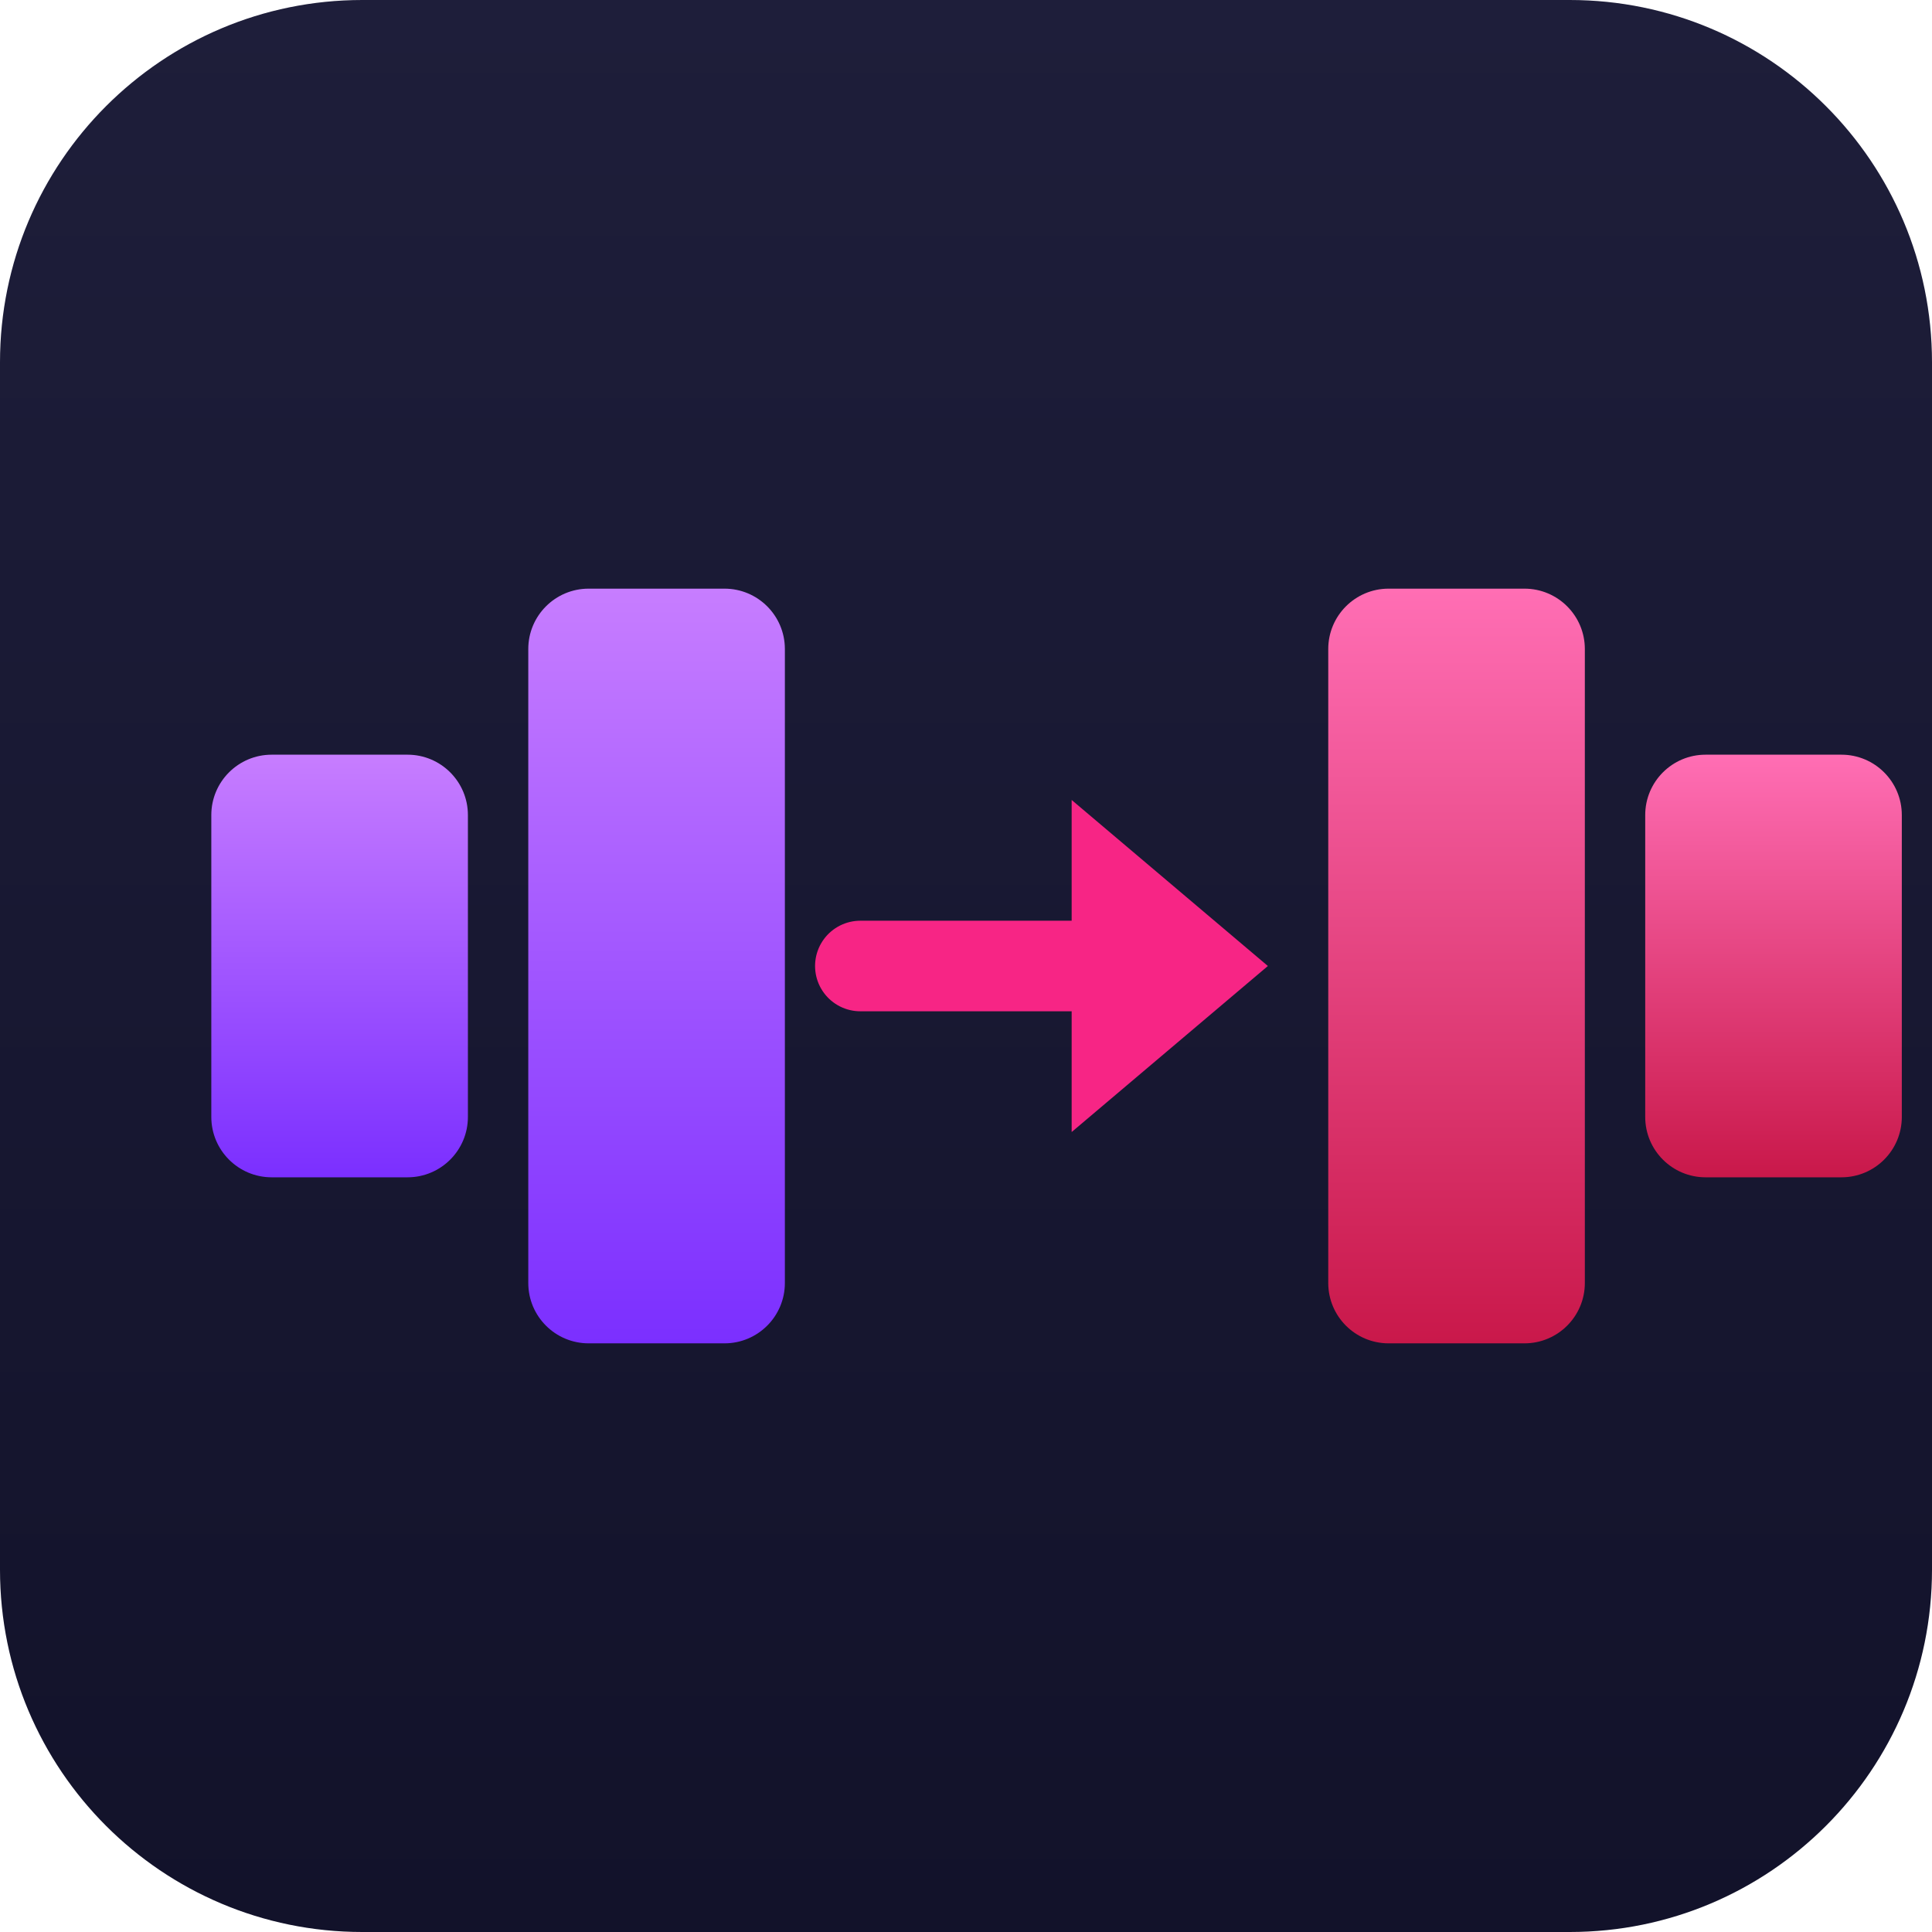
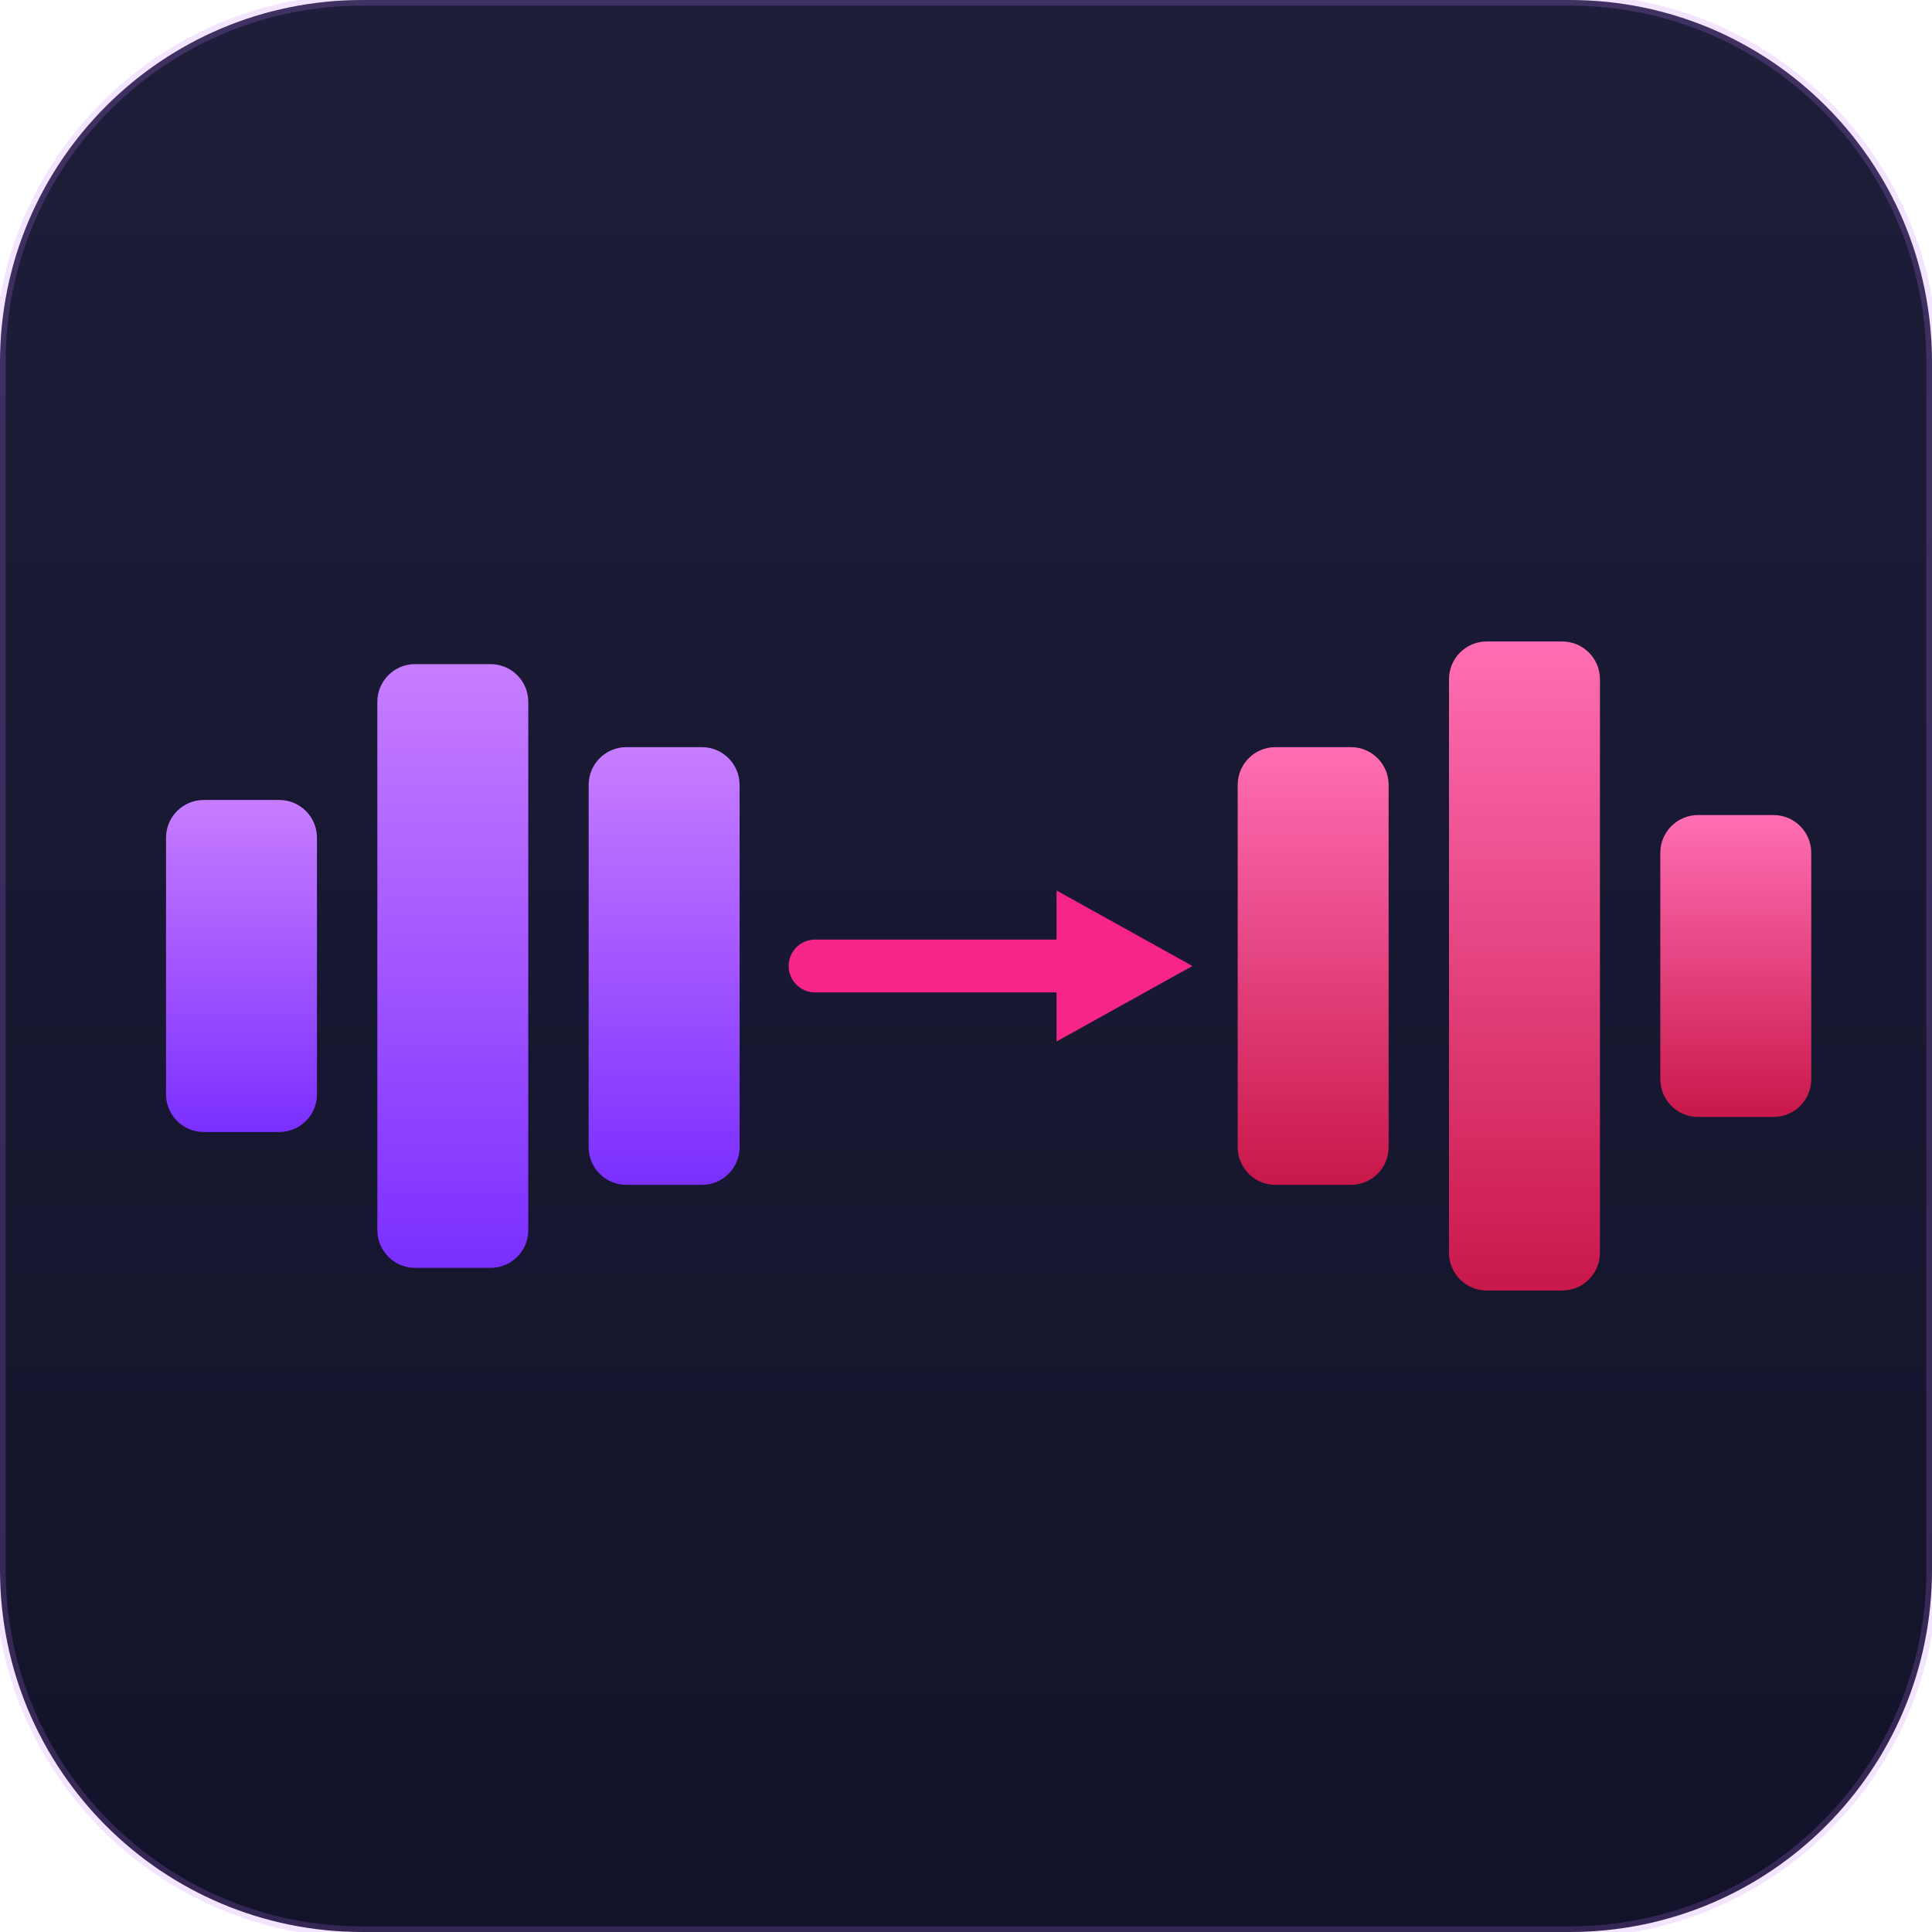
<svg xmlns="http://www.w3.org/2000/svg" viewBox="0 0 256 256" width="256" height="256">
  <defs>
    <linearGradient id="bg" x1="0" y1="0" x2="0" y2="1">
      <stop offset="0%" stop-color="#1e1e3a" />
      <stop offset="100%" stop-color="#12122a" />
    </linearGradient>
    <linearGradient id="gLeft" x1="0" y1="0" x2="0" y2="1">
      <stop offset="0%" stop-color="#c77dff" />
      <stop offset="100%" stop-color="#7b2fff" />
    </linearGradient>
    <linearGradient id="gRight" x1="0" y1="0" x2="0" y2="1">
      <stop offset="0%" stop-color="#ff6eb4" />
      <stop offset="100%" stop-color="#c9184a" />
    </linearGradient>
  </defs>
  <rect width="256" height="256" rx="48" ry="48" fill="url(#bg)" />
-   <rect x="28" y="100" width="34" height="56" rx="8" fill="url(#gLeft)" />
-   <rect x="70" y="78" width="34" height="100" rx="8" fill="url(#gLeft)" />
-   <path d="M114 128 L148 128" stroke="#f72585" stroke-width="12" stroke-linecap="round" />
-   <polygon points="142,106 168,128 142,150" fill="#f72585" />
-   <rect x="176" y="78" width="34" height="100" rx="8" fill="url(#gRight)" />
-   <rect x="218" y="100" width="34" height="56" rx="8" fill="url(#gRight)" />
+   <rect width="256" height="256" rx="48" ry="48" fill="none" stroke="#c77dff" stroke-width="1.5" stroke-opacity="0.2" />
+   <rect x="22" y="106" width="20" height="44" rx="5" fill="url(#gLeft)" />
+   <rect x="50" y="88" width="20" height="80" rx="5" fill="url(#gLeft)" />
+   <rect x="78" y="99" width="20" height="58" rx="5" fill="url(#gLeft)" />
+   <path d="M108 128 L145 128" stroke="#f72585" stroke-width="7" stroke-linecap="round" />
+   <polygon points="140,118 158,128 140,138" fill="#f72585" />
+   <rect x="164" y="99" width="20" height="58" rx="5" fill="url(#gRight)" />
+   <rect x="192" y="85" width="20" height="86" rx="5" fill="url(#gRight)" />
+   <rect x="220" y="108" width="20" height="40" rx="5" fill="url(#gRight)" />
</svg>
